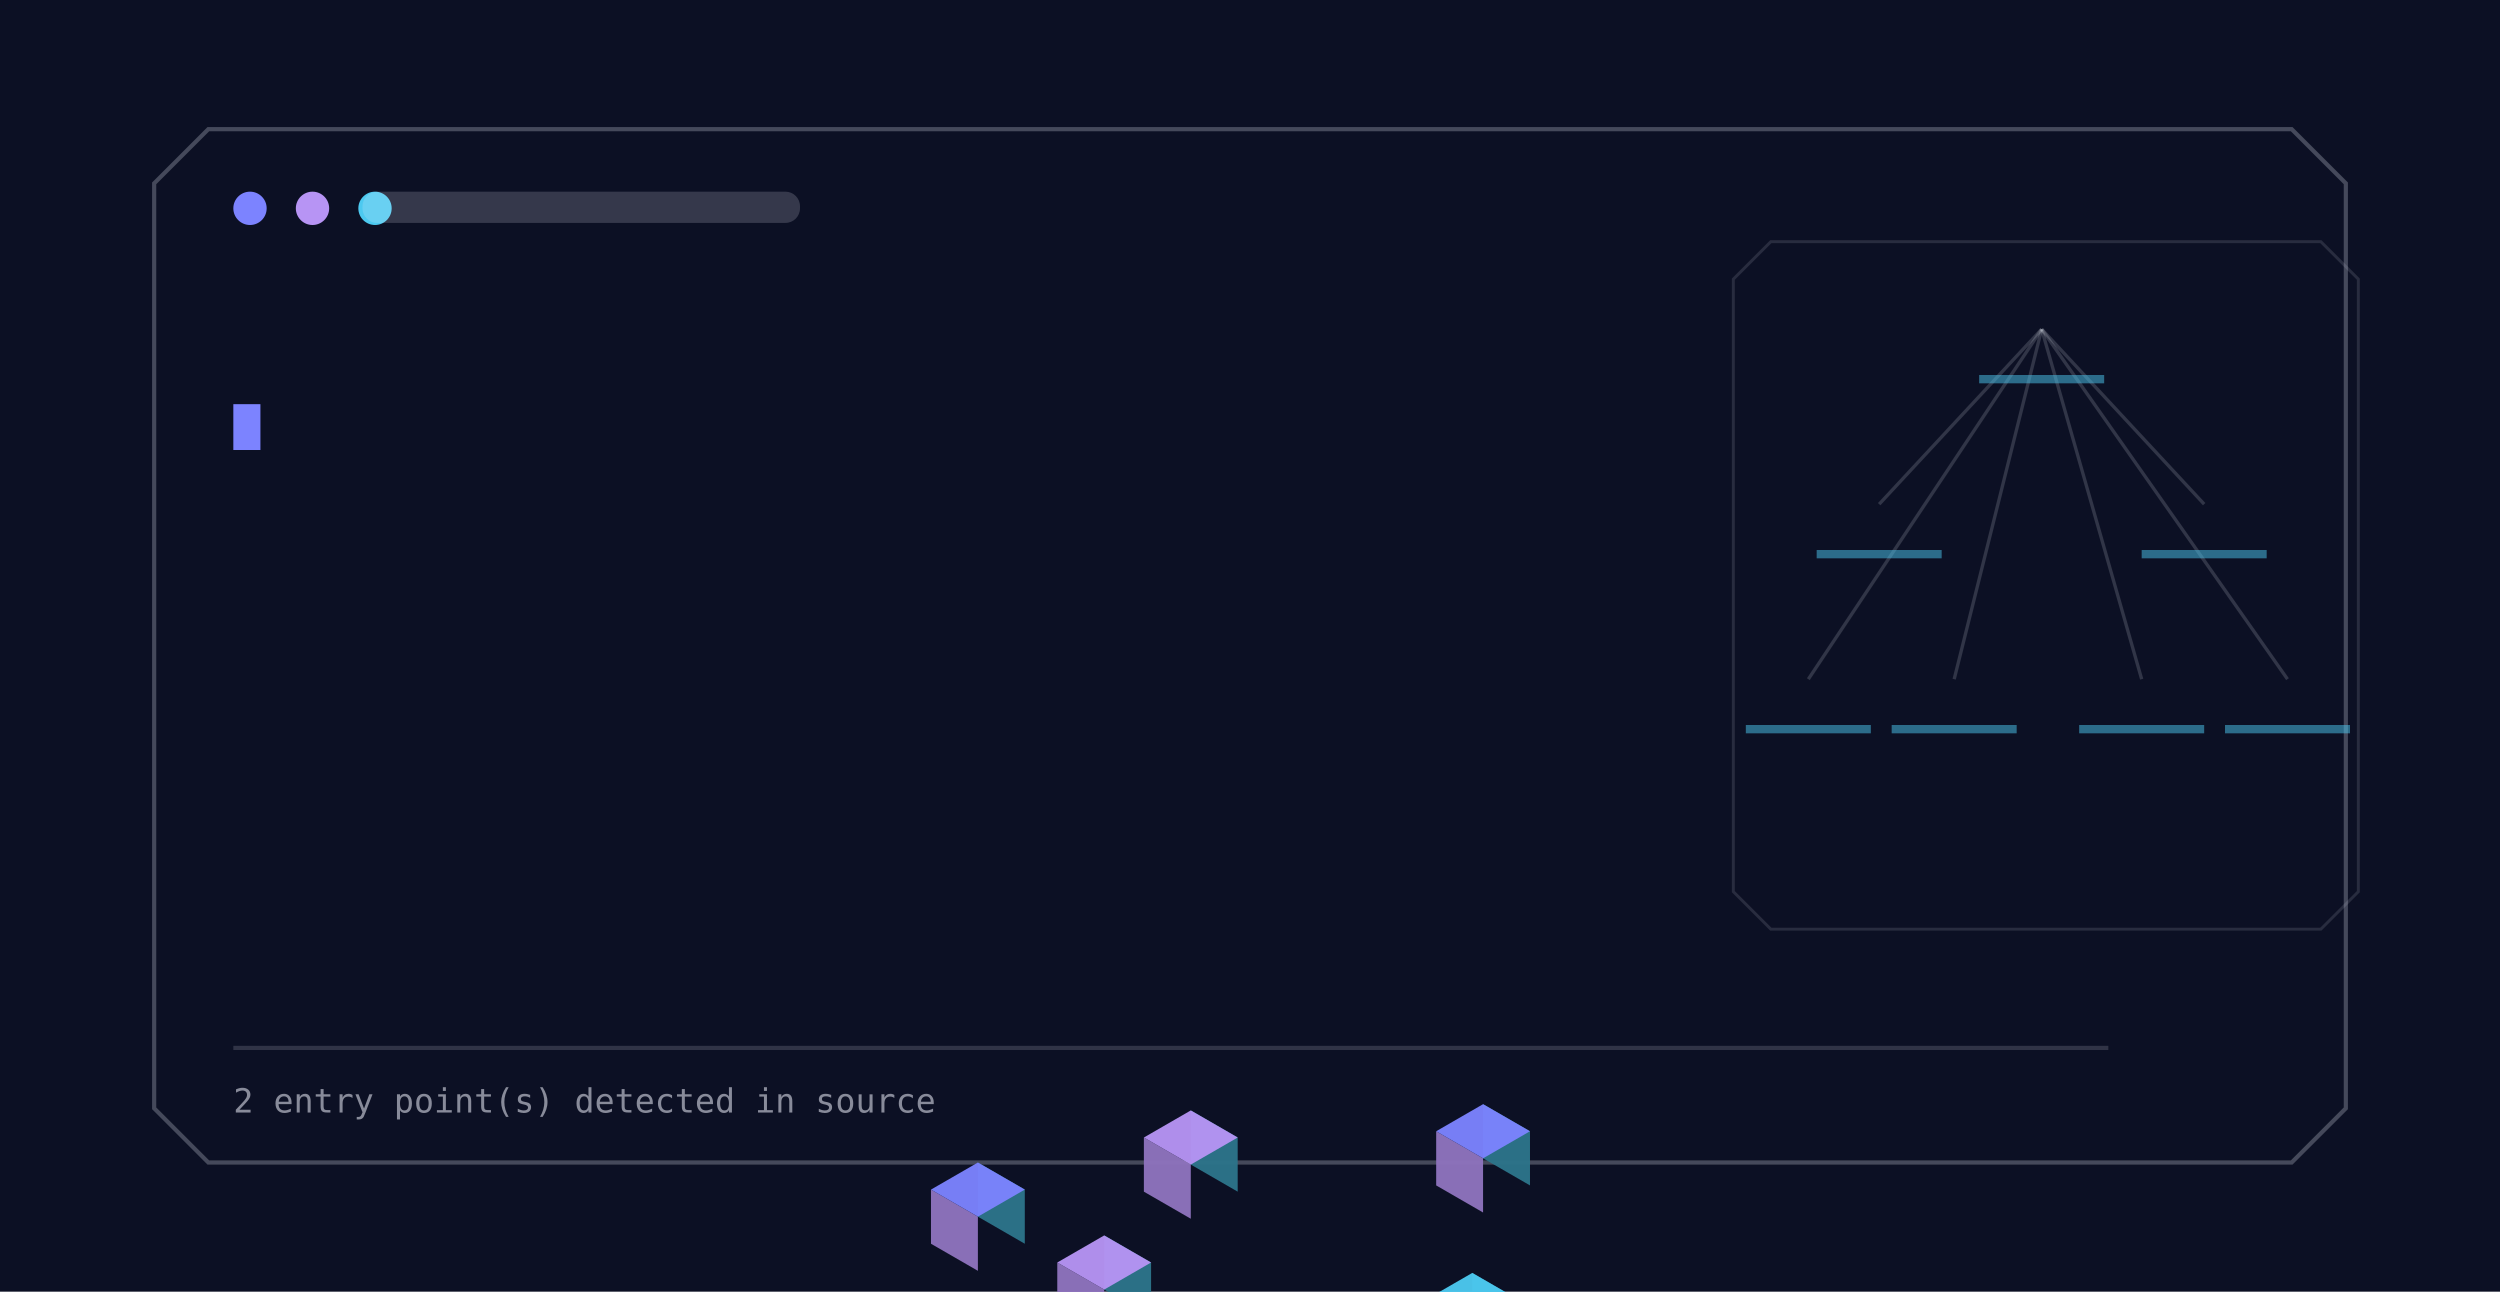
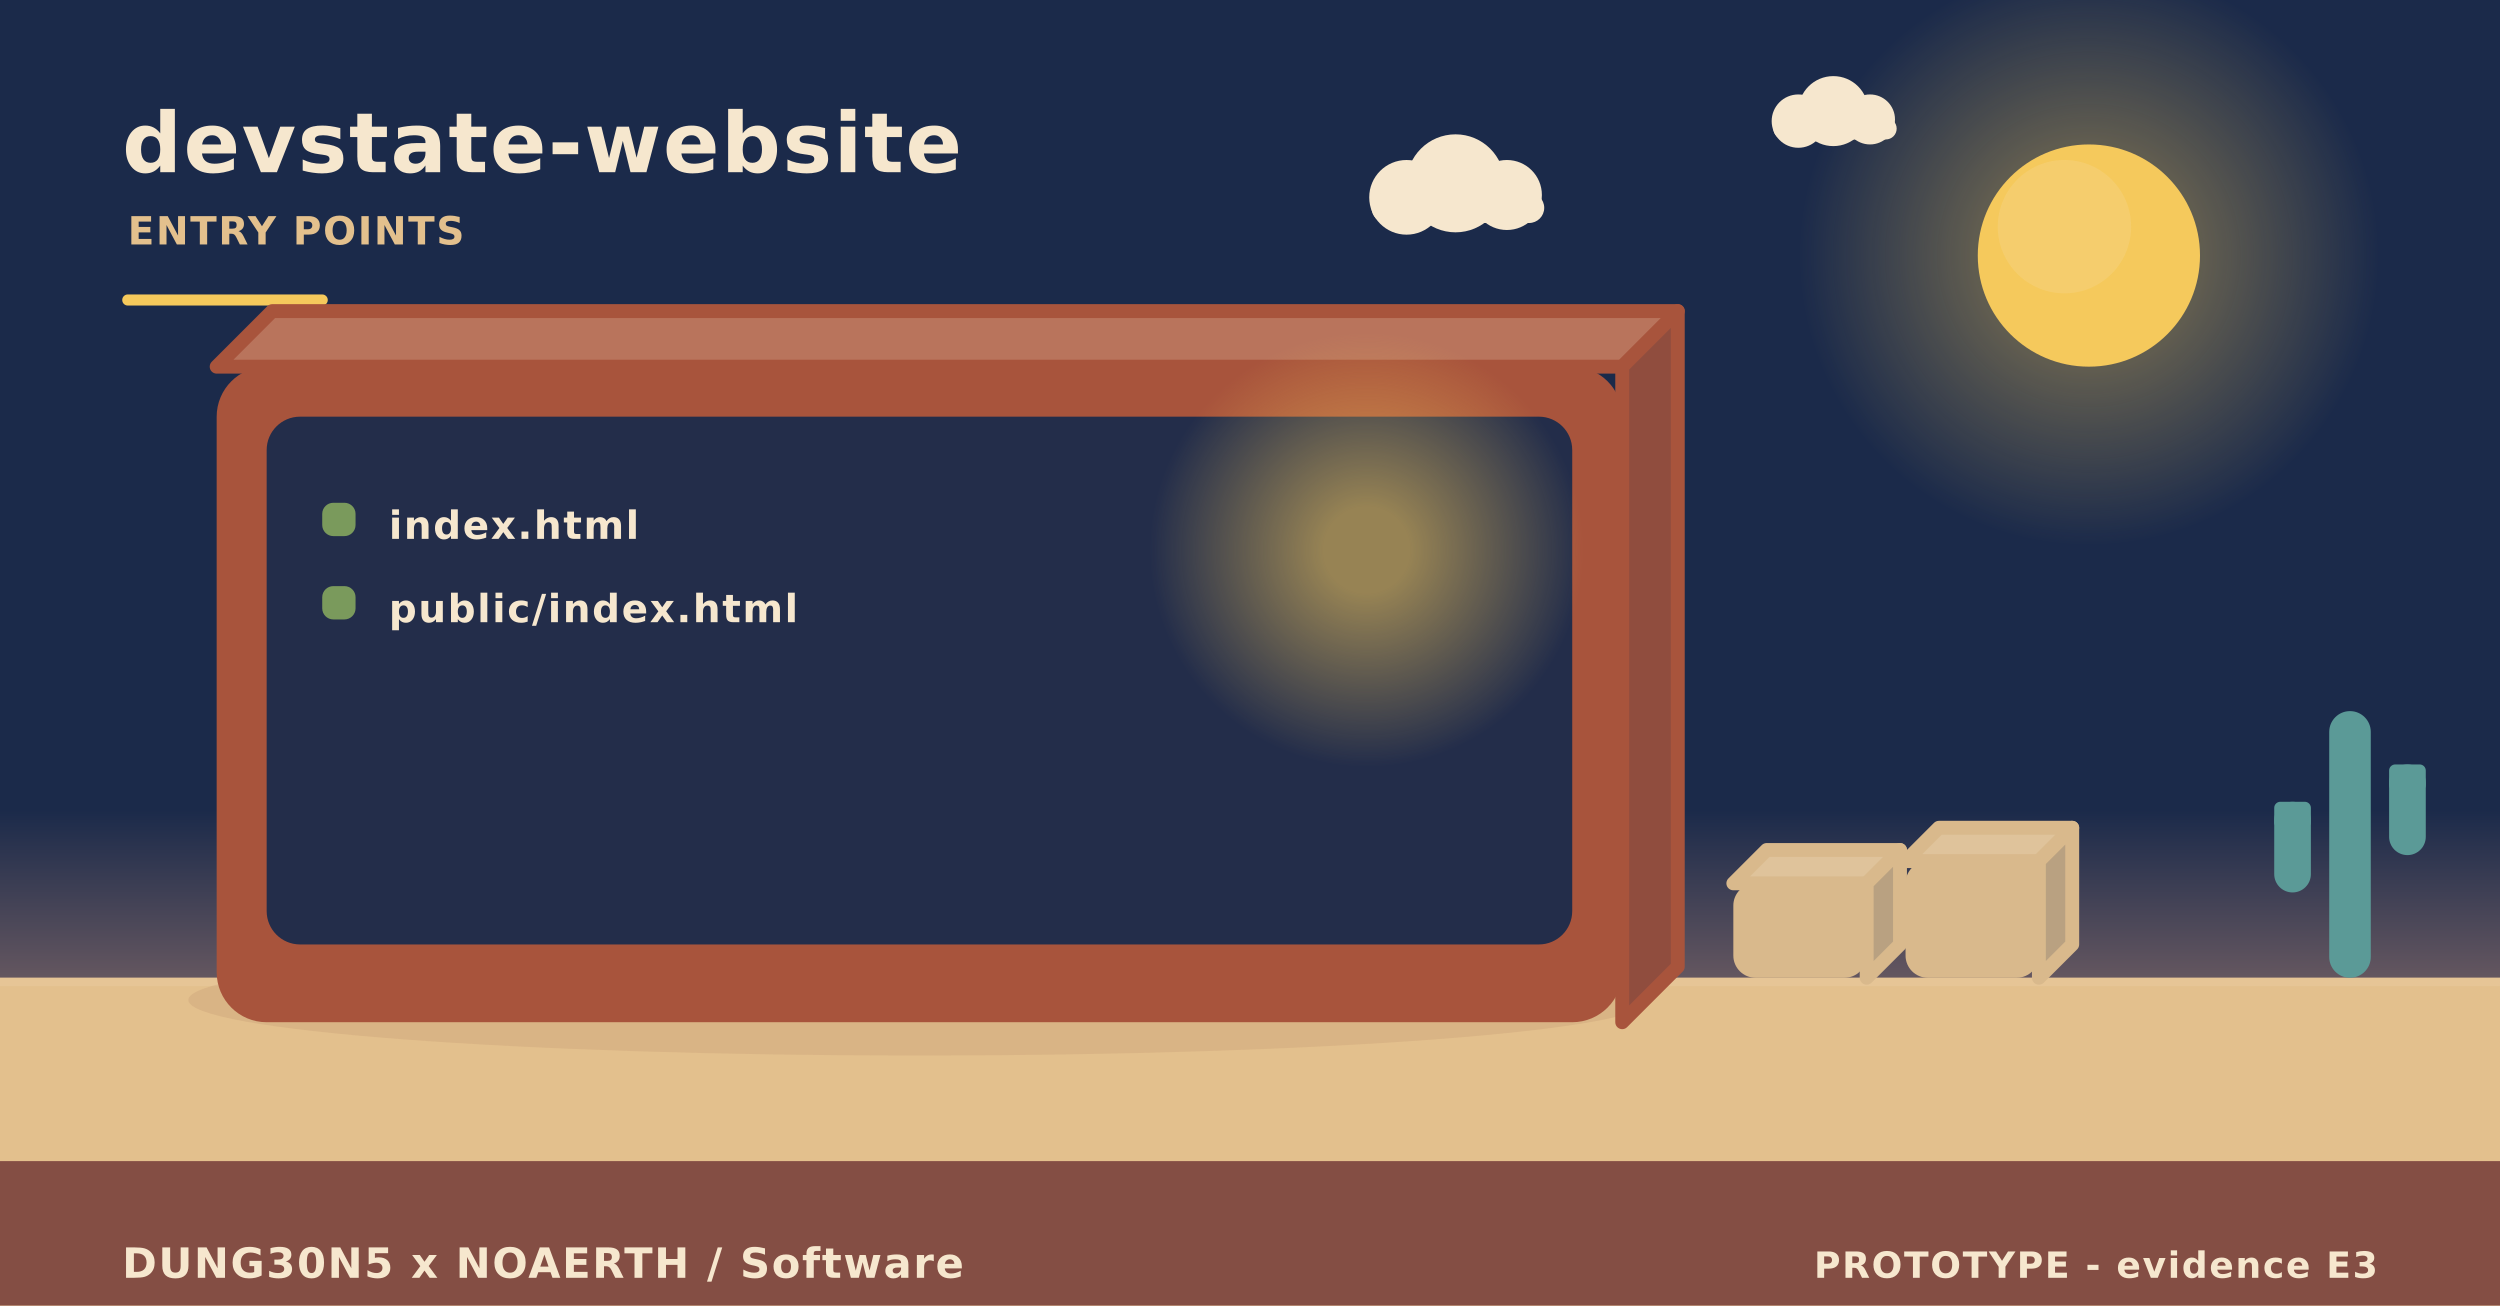
- <svg xmlns="http://www.w3.org/2000/svg" viewBox="0 0 1200 620" width="1200" height="620" role="img" aria-label="devstate-website command surface">
-   <rect width="1200" height="620" fill="#0c1024" />
-   <defs>
-     <linearGradient id="gt" x1="0" y1="0" x2="1" y2="1">
-       <stop offset="0%" stop-color="#7c83ff" />
-       <stop offset="100%" stop-color="#b794f4" />
-     </linearGradient>
-   </defs>
-   <path d="M100.00,62.00 H1100.00 L1126.00,88.00 V532.00 L1100.00,558.00 H100.00 L74.00,532.00 V88.00 Z" fill="none" stroke="rgba(238,240,251,0.300)" stroke-width="2.00" opacity="0.85" />
-   <circle cx="120.00" cy="100.00" r="8.00" fill="#7c83ff" opacity="1.00" />
-   <circle cx="150.00" cy="100.00" r="8.00" fill="#b794f4" opacity="1.00" />
-   <circle cx="180.00" cy="100.00" r="8.00" fill="#4cc9f0" opacity="1.00" />
-   <rect x="174.00" y="92.00" width="210.00" height="15.00" rx="7.00" fill="rgba(238,240,251,0.180)" opacity="1.00" />
-   <text x="112" y="148" font-family="ui-monospace,SFMono-Regular,Menlo,monospace" font-size="21" fill="rgba(238,240,251,0.800)" opacity="0">index.html<animate attributeName="opacity" values="0;1;1;0" dur="1.5s" begin="0.0s" repeatCount="indefinite" />
-   </text>
-   <text x="112" y="182" font-family="ui-monospace,SFMono-Regular,Menlo,monospace" font-size="21" fill="rgba(238,240,251,0.800)" opacity="0">public/index.html<animate attributeName="opacity" values="0;1;1;0" dur="1.5s" begin="1.5s" repeatCount="indefinite" />
-   </text>
-   <rect x="112" y="194" width="13" height="22" fill="#7c83ff">
-     <animate attributeName="opacity" values="1;0;1" dur="1.05s" begin="0s" repeatCount="indefinite" />
-   </rect>
-   <path d="M850.00,116.00 H1114.00 L1132.00,134.00 V428.00 L1114.00,446.00 H850.00 L832.00,428.00 V134.00 Z" fill="none" stroke="rgba(238,240,251,0.180)" stroke-width="1.40" opacity="0.70" />
-   <line x1="980.00" y1="158.00" x2="902.00" y2="242.00" stroke="rgba(238,240,251,0.300)" stroke-width="1.60" opacity="0.55" />
-   <line x1="980.00" y1="158.00" x2="1058.00" y2="242.00" stroke="rgba(238,240,251,0.300)" stroke-width="1.60" opacity="0.55" />
-   <line x1="980.00" y1="158.00" x2="868.00" y2="326.00" stroke="rgba(238,240,251,0.300)" stroke-width="1.60" opacity="0.55" />
-   <line x1="980.00" y1="158.00" x2="938.00" y2="326.00" stroke="rgba(238,240,251,0.300)" stroke-width="1.60" opacity="0.55" />
-   <line x1="980.00" y1="158.00" x2="1028.00" y2="326.00" stroke="rgba(238,240,251,0.300)" stroke-width="1.60" opacity="0.55" />
-   <line x1="980.00" y1="158.00" x2="1098.00" y2="326.00" stroke="rgba(238,240,251,0.300)" stroke-width="1.60" opacity="0.55" />
-   <polygon points="711.87,556.00 734.39,569.00 734.39,543.00 711.87,530.00" fill="#2c758b" opacity="0.95" />
-   <polygon points="689.36,569.00 711.87,582.00 711.87,556.00 689.36,543.00" fill="#8f73be" opacity="0.95" />
-   <polygon points="711.87,530.00 734.39,543.00 711.87,556.00 689.36,543.00" fill="#7c83ff" opacity="0.95" />
+ <svg xmlns="http://www.w3.org/2000/svg" width="900" height="470" viewBox="0 0 900 470" role="img" aria-label="devstate-website - how it is operated">
+   <linearGradient id="skyt" x1="0" y1="0" x2="0" y2="1">
+     <stop offset="0" stop-color="#1b2a4a" />
+     <stop offset="0.62" stop-color="#1b2a4a" />
+     <stop offset="1" stop-color="#f3ad8a" />
+   </linearGradient>
+   <rect width="900" height="470" fill="url(#skyt)" />
+   <radialGradient id="sunt">
+     <stop offset="0.35" stop-color="#f5c95c" stop-opacity="0.34" />
+     <stop offset="1" stop-color="#f5c95c" stop-opacity="0" />
+   </radialGradient>
+   <circle cx="752" cy="92" r="104" fill="url(#sunt)" />
+   <circle cx="752" cy="92" r="40" fill="#f5c95c" />
+   <circle cx="743.2" cy="81.6" r="24" fill="#f5d27e" opacity="0.5" />
  <g>
-     <rect x="950.00" y="180.00" width="60.00" height="4.00" rx="0.00" fill="rgba(76,201,240,0.500)" opacity="1.00" />
-     <animate attributeName="opacity" values="0.25;1.0;0.25" dur="12.15s" begin="0.0s" repeatCount="indefinite" />
+     <circle cx="524" cy="66" r="17.64" fill="#f6e7ce" />
+     <circle cx="506.36" cy="71.04" r="13.44" fill="#f6e7ce" />
+     <circle cx="542.48" cy="70.2" r="12.6" fill="#f6e7ce" />
+     <rect x="493.76" y="69.36" width="62.16" height="10.92" rx="5.46" fill="#f6e7ce" />
+     <animateTransform attributeName="transform" type="translate" values="0 0;24 0;0 0" dur="36s" begin="0s" repeatCount="indefinite" />
  </g>
-   <polygon points="571.58,559.00 594.09,572.00 594.09,546.00 571.58,533.00" fill="#2c758b" opacity="0.95" />
-   <polygon points="549.06,572.00 571.58,585.00 571.58,559.00 549.06,546.00" fill="#8f73be" opacity="0.95" />
-   <polygon points="571.58,533.00 594.09,546.00 571.58,559.00 549.06,546.00" fill="#b794f4" opacity="0.95" />
  <g>
-     <rect x="872.00" y="264.00" width="60.00" height="4.00" rx="0.00" fill="rgba(76,201,240,0.500)" opacity="1.00" />
-     <animate attributeName="opacity" values="0.25;1.0;0.25" dur="12.15s" begin="0.4s" repeatCount="indefinite" />
+     <circle cx="660" cy="40" r="12.6" fill="#f6e7ce" />
+     <circle cx="647.4" cy="43.6" r="9.6" fill="#f6e7ce" />
+     <circle cx="673.2" cy="43" r="9" fill="#f6e7ce" />
+     <rect x="638.4" y="42.4" width="44.4" height="7.8" rx="3.9" fill="#f6e7ce" />
+     <animateTransform attributeName="transform" type="translate" values="0 0;-18 0;0 0" dur="46s" begin="3s" repeatCount="indefinite" />
  </g>
-   <polygon points="706.68,637.00 729.19,650.00 729.19,624.00 706.68,611.00" fill="#2c758b" opacity="0.95" />
-   <polygon points="684.16,650.00 706.68,663.00 706.68,637.00 684.16,624.00" fill="#8f73be" opacity="0.95" />
-   <polygon points="706.68,611.00 729.19,624.00 706.68,637.00 684.16,624.00" fill="#4cc9f0" opacity="0.95" />
+   <rect x="0" y="352" width="900" height="118" fill="#e3c08d" />
+   <rect x="0" y="352" width="900" height="3" fill="#e6c596" />
+   <text x="44" y="62" font-family="Verdana,DejaVu Sans,sans-serif" font-size="30" font-weight="700" letter-spacing="0.6" fill="#f6e7ce" text-anchor="start">devstate-website</text>
+   <text x="46" y="88" font-family="Verdana,DejaVu Sans,sans-serif" font-size="14" font-weight="700" letter-spacing="0.6" fill="#e3c08d" text-anchor="start">ENTRY POINTS</text>
+   <rect x="44" y="106" width="74" height="4" rx="2" fill="#f5c95c" />
+   <ellipse cx="331" cy="360" rx="263.2" ry="20" fill="rgba(138,90,68,0.11)" />
+   <path d="M78,132 L584,132 L604,112 L98,112 Z" fill="#b9745c" stroke="#a8543c" stroke-width="5" stroke-linejoin="round" />
+   <path d="M584,132 L604,112 L604,348 L584,368 Z" fill="#904d3e" stroke="#a8543c" stroke-width="5" stroke-linejoin="round" />
+   <rect x="78" y="132" width="506" height="236" rx="18" fill="#a8543c" />
+   <rect x="96" y="150" width="470" height="190" rx="12" fill="#1b2a4a" opacity="0.94" />
+   <radialGradient id="lamp92721">
+     <stop offset="0.2" stop-color="#f5c95c" stop-opacity="0.55" />
+     <stop offset="1" stop-color="#f5c95c" stop-opacity="0" />
+   </radialGradient>
+   <circle cx="492" cy="198" r="78" fill="url(#lamp92721)" />
+   <rect x="116" y="181" width="12" height="12" rx="4" fill="#7a9a5c" />
  <g>
-     <rect x="1028.00" y="264.00" width="60.00" height="4.00" rx="0.00" fill="rgba(76,201,240,0.500)" opacity="1.00" />
-     <animate attributeName="opacity" values="0.25;1.0;0.25" dur="12.15s" begin="0.8s" repeatCount="indefinite" />
+     <text x="140" y="194" font-family="Verdana,DejaVu Sans,sans-serif" font-size="14" font-weight="700" letter-spacing="0.6" fill="#f6e7ce" text-anchor="start">index.html</text>
+     <animateTransform attributeName="transform" type="translate" values="0 10;0 0" dur="0.7s" begin="0.4s" fill="freeze" />
  </g>
-   <polygon points="469.39,584.00 491.90,597.00 491.90,571.00 469.39,558.00" fill="#2c758b" opacity="0.95" />
-   <polygon points="446.87,597.00 469.39,610.00 469.39,584.00 446.87,571.00" fill="#8f73be" opacity="0.95" />
-   <polygon points="469.39,558.00 491.90,571.00 469.39,584.00 446.87,571.00" fill="#7c83ff" opacity="0.95" />
+   <rect x="116" y="211" width="12" height="12" rx="4" fill="#7a9a5c" />
  <g>
-     <rect x="838.00" y="348.00" width="60.00" height="4.00" rx="0.00" fill="rgba(76,201,240,0.500)" opacity="1.00" />
-     <animate attributeName="opacity" values="0.25;1.0;0.25" dur="12.15s" begin="1.2s" repeatCount="indefinite" />
+     <text x="140" y="224" font-family="Verdana,DejaVu Sans,sans-serif" font-size="14" font-weight="700" letter-spacing="0.6" fill="#f6e7ce" text-anchor="start">public/index.html</text>
+     <animateTransform attributeName="transform" type="translate" values="0 10;0 0" dur="0.7s" begin="0.7s" fill="freeze" />
  </g>
-   <polygon points="530.01,619.00 552.52,632.00 552.52,606.00 530.01,593.00" fill="#2c758b" opacity="0.95" />
-   <polygon points="507.49,632.00 530.01,645.00 530.01,619.00 507.49,606.00" fill="#8f73be" opacity="0.95" />
-   <polygon points="530.01,593.00 552.52,606.00 530.01,619.00 507.49,606.00" fill="#b794f4" opacity="0.95" />
-   <g>
-     <rect x="908.00" y="348.00" width="60.00" height="4.00" rx="0.00" fill="rgba(76,201,240,0.500)" opacity="1.00" />
-     <animate attributeName="opacity" values="0.25;1.0;0.25" dur="12.15s" begin="1.6s" repeatCount="indefinite" />
-   </g>
-   <polygon points="607.95,664.00 630.47,677.00 630.47,651.00 607.95,638.00" fill="#2c758b" opacity="0.95" />
-   <polygon points="585.43,677.00 607.95,690.00 607.95,664.00 585.43,651.00" fill="#8f73be" opacity="0.95" />
-   <polygon points="607.95,638.00 630.47,651.00 607.95,664.00 585.43,651.00" fill="#4cc9f0" opacity="0.95" />
-   <g>
-     <rect x="998.00" y="348.00" width="60.00" height="4.00" rx="0.00" fill="rgba(76,201,240,0.500)" opacity="1.00" />
-     <animate attributeName="opacity" values="0.25;1.0;0.25" dur="12.15s" begin="2.0s" repeatCount="indefinite" />
-   </g>
-   <polygon points="668.57,699.00 691.09,712.00 691.09,686.00 668.57,673.00" fill="#2c758b" opacity="0.95" />
-   <polygon points="646.05,712.00 668.57,725.00 668.57,699.00 646.05,686.00" fill="#8f73be" opacity="0.95" />
-   <polygon points="668.57,673.00 691.09,686.00 668.57,699.00 646.05,686.00" fill="#7c83ff" opacity="0.95" />
-   <g>
-     <rect x="1068.00" y="348.00" width="60.00" height="4.00" rx="0.00" fill="rgba(76,201,240,0.500)" opacity="1.00" />
-     <animate attributeName="opacity" values="0.25;1.0;0.25" dur="12.15s" begin="2.4s" repeatCount="indefinite" />
-   </g>
-   <rect x="112.00" y="502.00" width="900.00" height="2.00" rx="0.00" fill="rgba(238,240,251,0.160)" opacity="1.00" />
-   <text x="112" y="534" font-family="ui-monospace,Menlo,monospace" font-size="16" fill="rgba(238,240,251,0.550)">2 entry point(s) detected in source</text>
+   <path d="M624,318 L672,318 L684,306 L636,306 Z" fill="#dfc39b" stroke="#d9b98c" stroke-width="5" stroke-linejoin="round" />
+   <path d="M672,318 L684,306 L684,340 L672,352 Z" fill="#b9a181" stroke="#d9b98c" stroke-width="5" stroke-linejoin="round" />
+   <rect x="624" y="318" width="48" height="34" rx="8" fill="#d9b98c" />
+   <path d="M686,310 L734,310 L746,298 L698,298 Z" fill="#dfc39b" stroke="#d9b98c" stroke-width="5" stroke-linejoin="round" />
+   <path d="M734,310 L746,298 L746,340 L734,352 Z" fill="#b9a181" stroke="#d9b98c" stroke-width="5" stroke-linejoin="round" />
+   <rect x="686" y="310" width="48" height="42" rx="8" fill="#d9b98c" />
+   <rect x="838.52" y="256" width="14.96" height="96" rx="7.48" fill="#5b9a97" />
+   <rect x="818.72" y="288.64" width="13.2" height="32.64" rx="6.6" fill="#5b9a97" />
+   <rect x="818.72" y="288.64" width="13.2" height="9.6" rx="2.2" fill="#5b9a97" />
+   <rect x="860.08" y="275.2" width="13.2" height="32.64" rx="6.6" fill="#5b9a97" />
+   <rect x="860.08" y="275.2" width="13.2" height="9.6" rx="2.2" fill="#5b9a97" />
+   <rect x="0" y="418" width="900" height="52" rx="0" fill="#7e4740" opacity="0.94" />
+   <text x="44" y="460" font-family="Verdana,DejaVu Sans,sans-serif" font-size="15" font-weight="700" letter-spacing="0.6" fill="#f6e7ce" text-anchor="start">DUNG30N5 x NOAERTH  /  Software</text>
+   <text x="856" y="460" font-family="Verdana,DejaVu Sans,sans-serif" font-size="13" font-weight="700" letter-spacing="0.6" fill="#f6e7ce" text-anchor="end">PROTOTYPE  -  evidence E3</text>
</svg>
